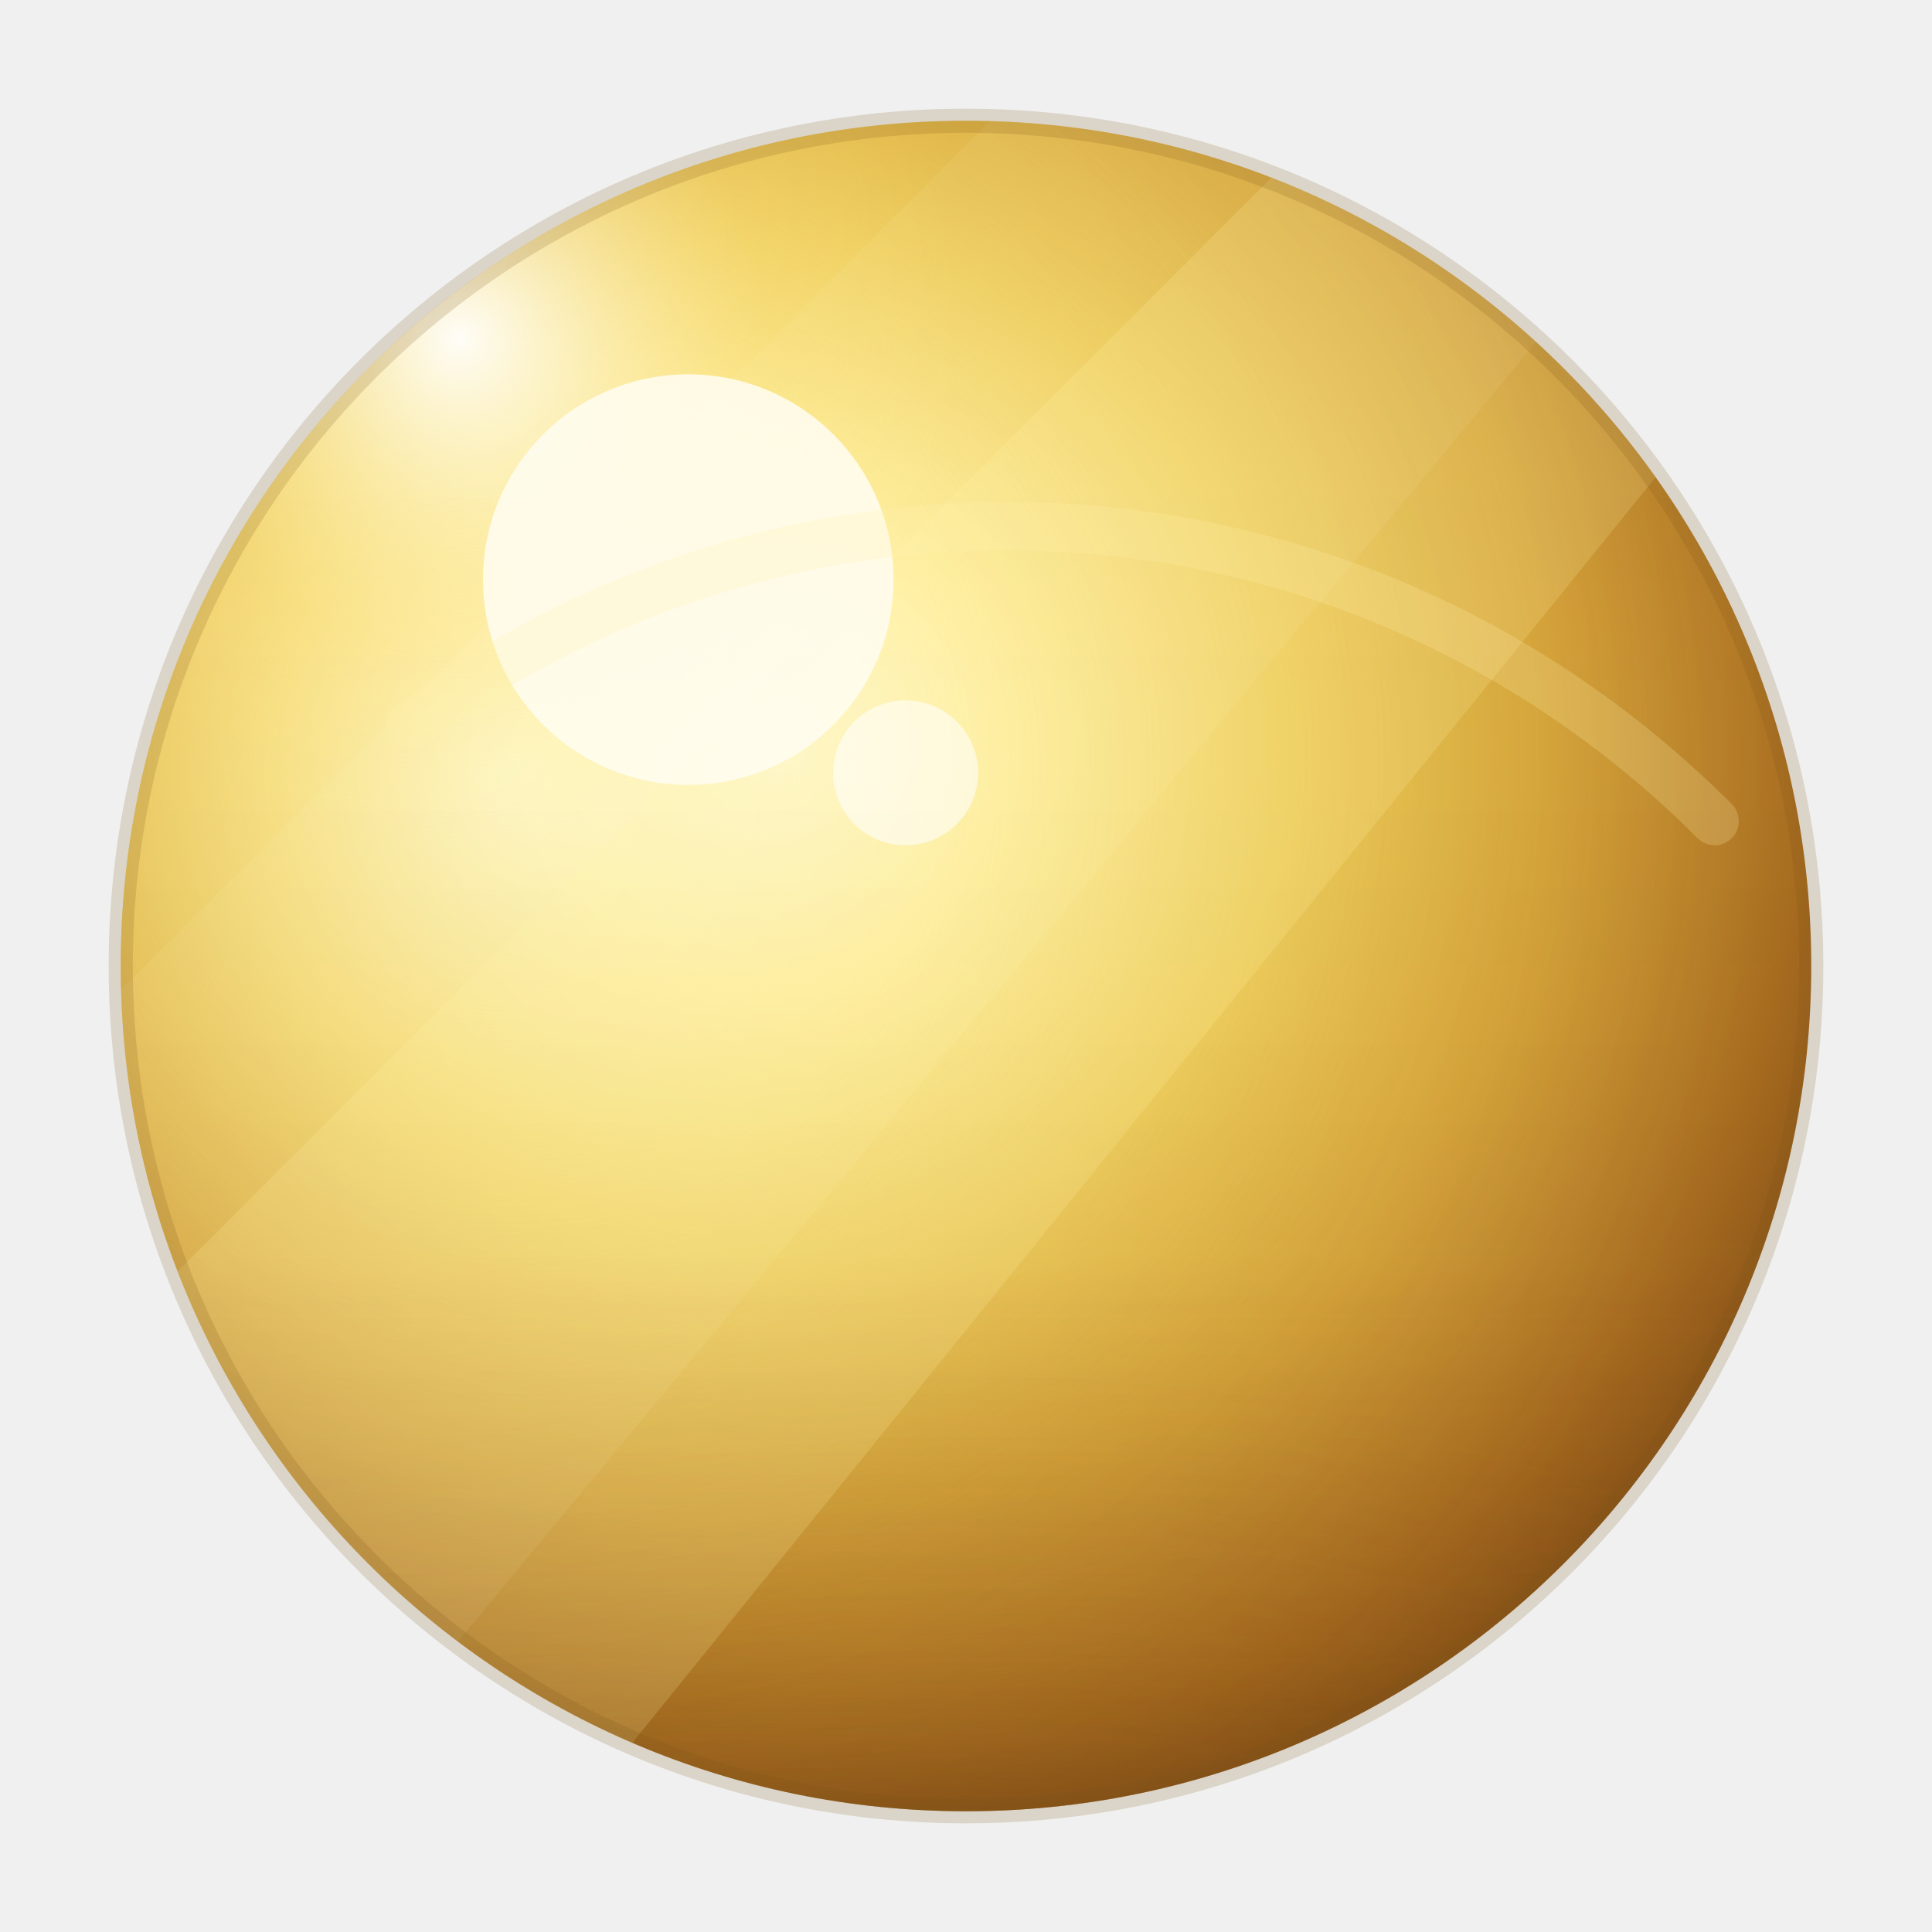
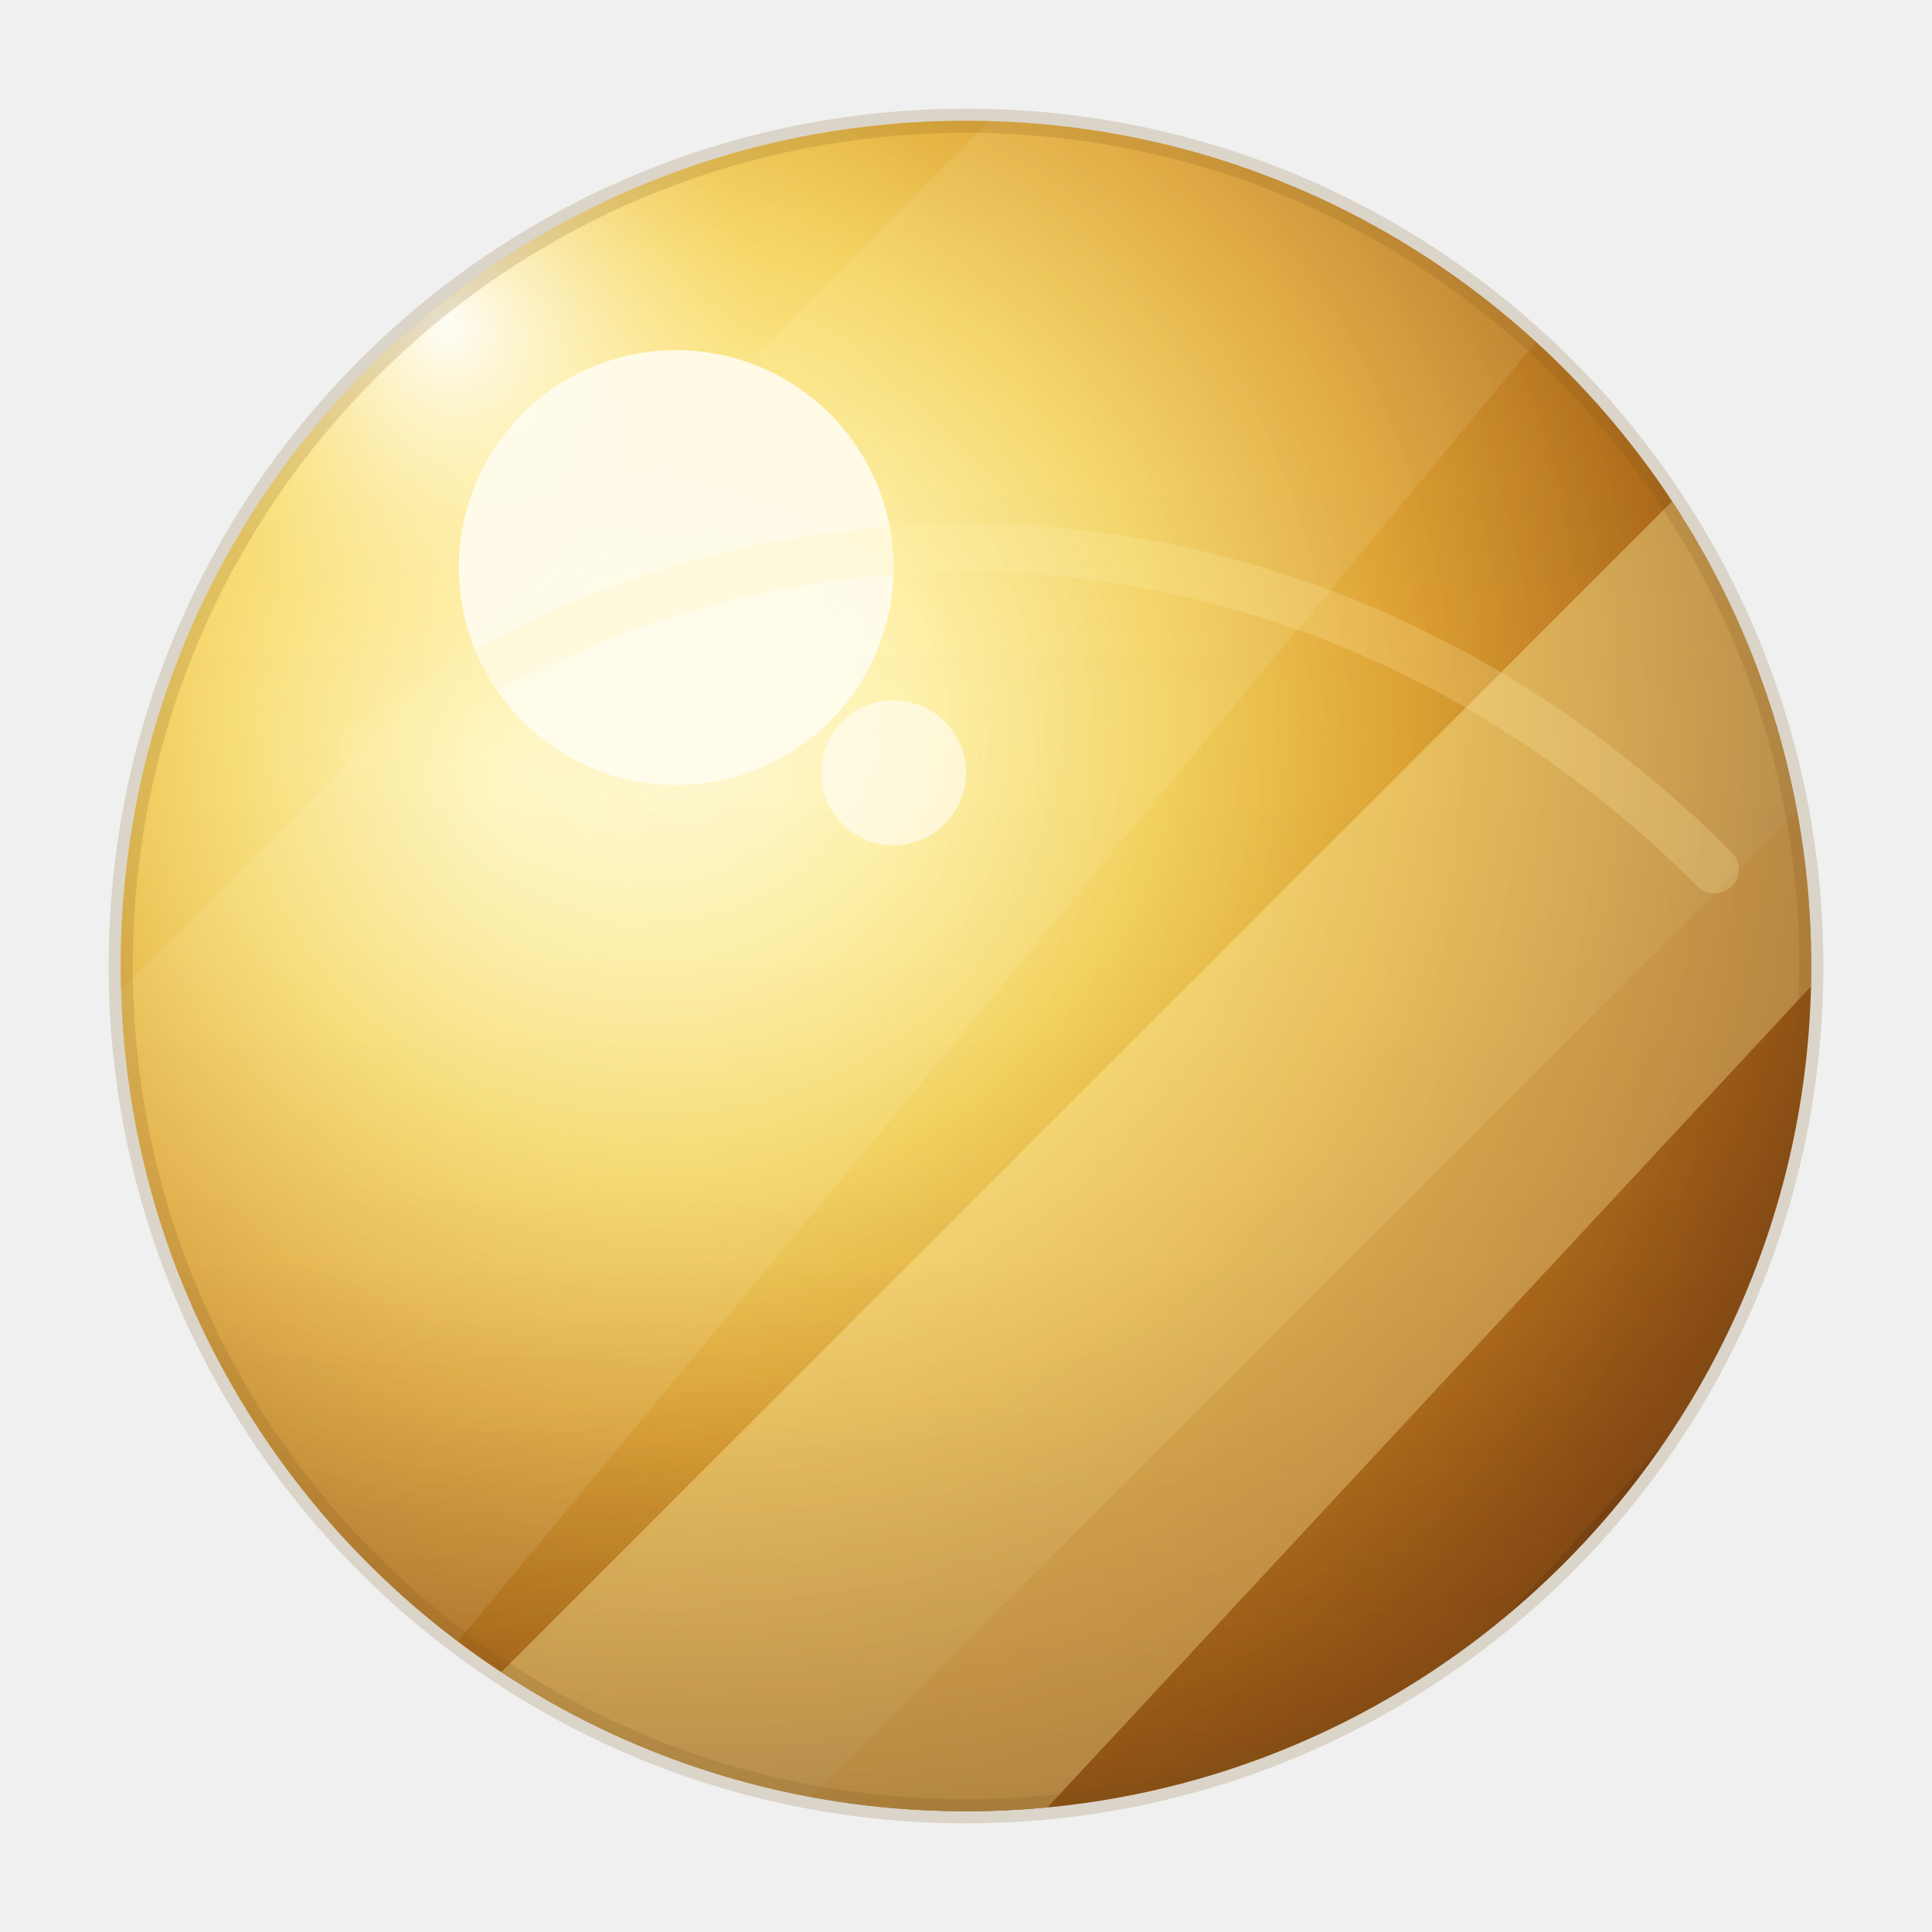
<svg xmlns="http://www.w3.org/2000/svg" viewBox="0 0 160 160">
  <defs>
-     <radialGradient id="base" cx="39%" cy="37%" r="88%">
+     <radialGradient id="base" cx="34%" cy="35%" r="92%">
      <stop offset="0" stop-color="#fffef4" />
-       <stop offset="0.16" stop-color="#fff1a1" />
-       <stop offset="0.34" stop-color="#efd05d" />
-       <stop offset="0.52" stop-color="#d4a33a" />
-       <stop offset="0.69" stop-color="#a86c20" />
-       <stop offset="0.84" stop-color="#6d3c10" />
-       <stop offset="1" stop-color="#2a1608" />
+       <stop offset="0.14" stop-color="#fff3ac" />
+       <stop offset="0.3" stop-color="#f4d45d" />
+       <stop offset="0.46" stop-color="#dda133" />
+       <stop offset="0.63" stop-color="#ad6a1b" />
+       <stop offset="0.8" stop-color="#70360f" />
+       <stop offset="1" stop-color="#2a1305" />
    </radialGradient>
    <radialGradient id="leftGlow" cx="24%" cy="39%" r="72%">
-       <stop offset="0" stop-color="#fff9d5" stop-opacity=".72" />
-       <stop offset=".34" stop-color="#ffe98e" stop-opacity=".34" />
+       <stop offset="0" stop-color="#fff9d5" stop-opacity="0.58" />
+       <stop offset=".34" stop-color="#ffe98e" stop-opacity="0.24" />
      <stop offset=".72" stop-color="#dba33b" stop-opacity=".08" />
      <stop offset="1" stop-color="#dba33b" stop-opacity="0" />
    </radialGradient>
    <radialGradient id="flare" cx="31%" cy="30%" r="42%">
      <stop offset="0" stop-color="#ffffff" stop-opacity=".95" />
      <stop offset=".24" stop-color="#fffce7" stop-opacity=".56" />
      <stop offset=".62" stop-color="#ffe88d" stop-opacity=".16" />
      <stop offset="1" stop-color="#ffe88d" stop-opacity="0" />
    </radialGradient>
    <linearGradient id="bottomShade" x1="80" y1="38" x2="80" y2="170" gradientUnits="userSpaceOnUse">
      <stop offset="0" stop-color="#4b260a" stop-opacity="0" />
      <stop offset=".5" stop-color="#70400f" stop-opacity=".04" />
      <stop offset=".74" stop-color="#74410f" stop-opacity=".24" />
      <stop offset="1" stop-color="#281307" stop-opacity=".72" />
    </linearGradient>
    <radialGradient id="bottomBrown" cx="50%" cy="104%" r="76%">
-       <stop offset="0" stop-color="#281307" stop-opacity=".82" />
-       <stop offset=".34" stop-color="#70400f" stop-opacity=".44" />
-       <stop offset=".66" stop-color="#a66b1e" stop-opacity=".12" />
+       <stop offset="0" stop-color="#281307" stop-opacity="0.86" />
+       <stop offset=".34" stop-color="#70400f" stop-opacity="0.5" />
+       <stop offset=".66" stop-color="#a66b1e" stop-opacity="0.16" />
      <stop offset="1" stop-color="#a66b1e" stop-opacity="0" />
    </radialGradient>
    <clipPath id="clip">
      <circle cx="80" cy="80" r="70" />
    </clipPath>
  </defs>
  <circle cx="80" cy="80" r="70" fill="url(#base)" />
  <g clip-path="url(#clip)">
    <circle cx="80" cy="80" r="72" fill="url(#leftGlow)" />
    <ellipse cx="80" cy="139" rx="82" ry="58" fill="url(#bottomBrown)" />
-     <circle cx="80" cy="80" r="72" fill="url(#bottomShade)" opacity=".62" />
-     <path d="M92 172 172 92v80z" fill="#4a260c" opacity=".14" />
-     <path d="M-16 136 136 -16h46L30 172H-16z" fill="#fff2a8" opacity=".18" />
-     <path d="M-16 108 108 -16h56L8 172H-16z" fill="#fffbe2" opacity=".07" />
-     <circle cx="57" cy="48" r="50" fill="url(#flare)" />
-     <circle cx="57" cy="48" r="17" fill="#fffdf0" opacity=".88" />
-     <circle cx="75" cy="64" r="6" fill="#ffffff" opacity=".58" />
-     <path d="M34 60c32-24 78-22 108 8" fill="none" stroke="#fff0ad" stroke-opacity=".22" stroke-width="4" stroke-linecap="round" />
+     <circle cx="80" cy="80" r="72" fill="url(#bottomShade)" opacity="0.58" />
+     <path d="M96 172 172 96v76z" fill="#351405" opacity="0.26" />
+     <path d="M8 172 172 8v50L66 172z" fill="#fff2a5" opacity="0.38" />
+     <path d="M44 172 172 44v38L90 172z" fill="#bd751c" opacity="0.18" />
+     <path d="M-16 108 108 -16h56L8 172H-16z" fill="#fffbe2" opacity="0.1" />
+     <circle cx="56" cy="47" r="50" fill="url(#flare)" />
+     <circle cx="56" cy="47" r="18" fill="#fffdf0" opacity=".88" />
+     <circle cx="74" cy="64" r="6" fill="#ffffff" opacity=".58" />
+     <path d="M30 62c34-25 80-22 112 10" fill="none" stroke="#fff0ad" stroke-opacity="0.22" stroke-width="4" stroke-linecap="round" />
  </g>
  <circle cx="80" cy="80" r="70" fill="none" stroke="#7b5318" stroke-opacity=".18" stroke-width="2" />
</svg>
